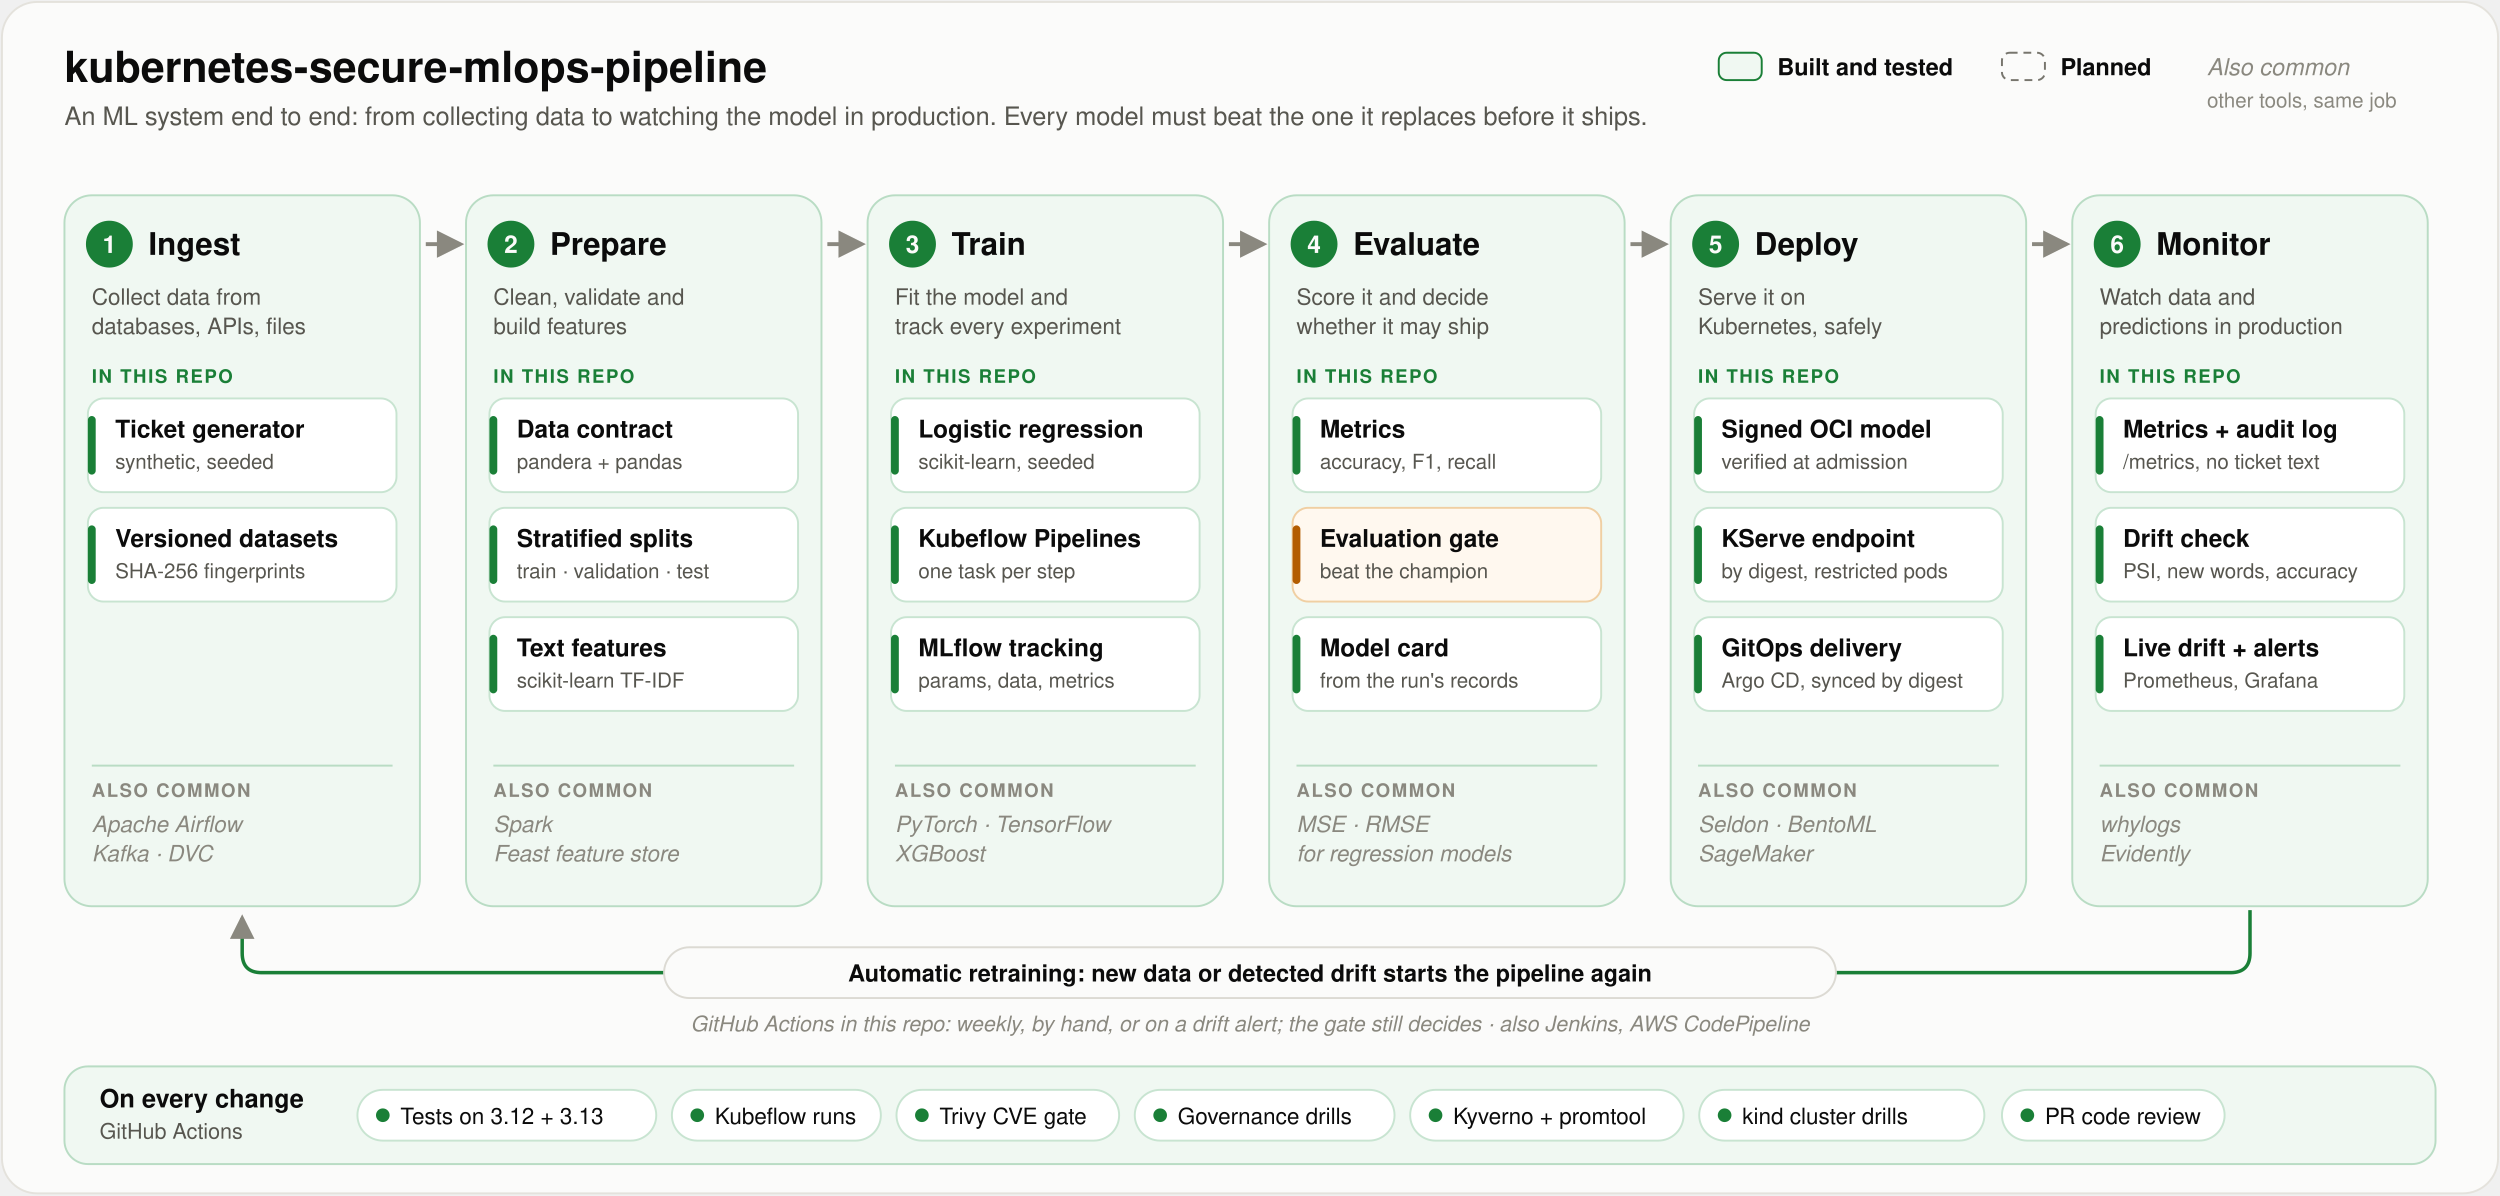
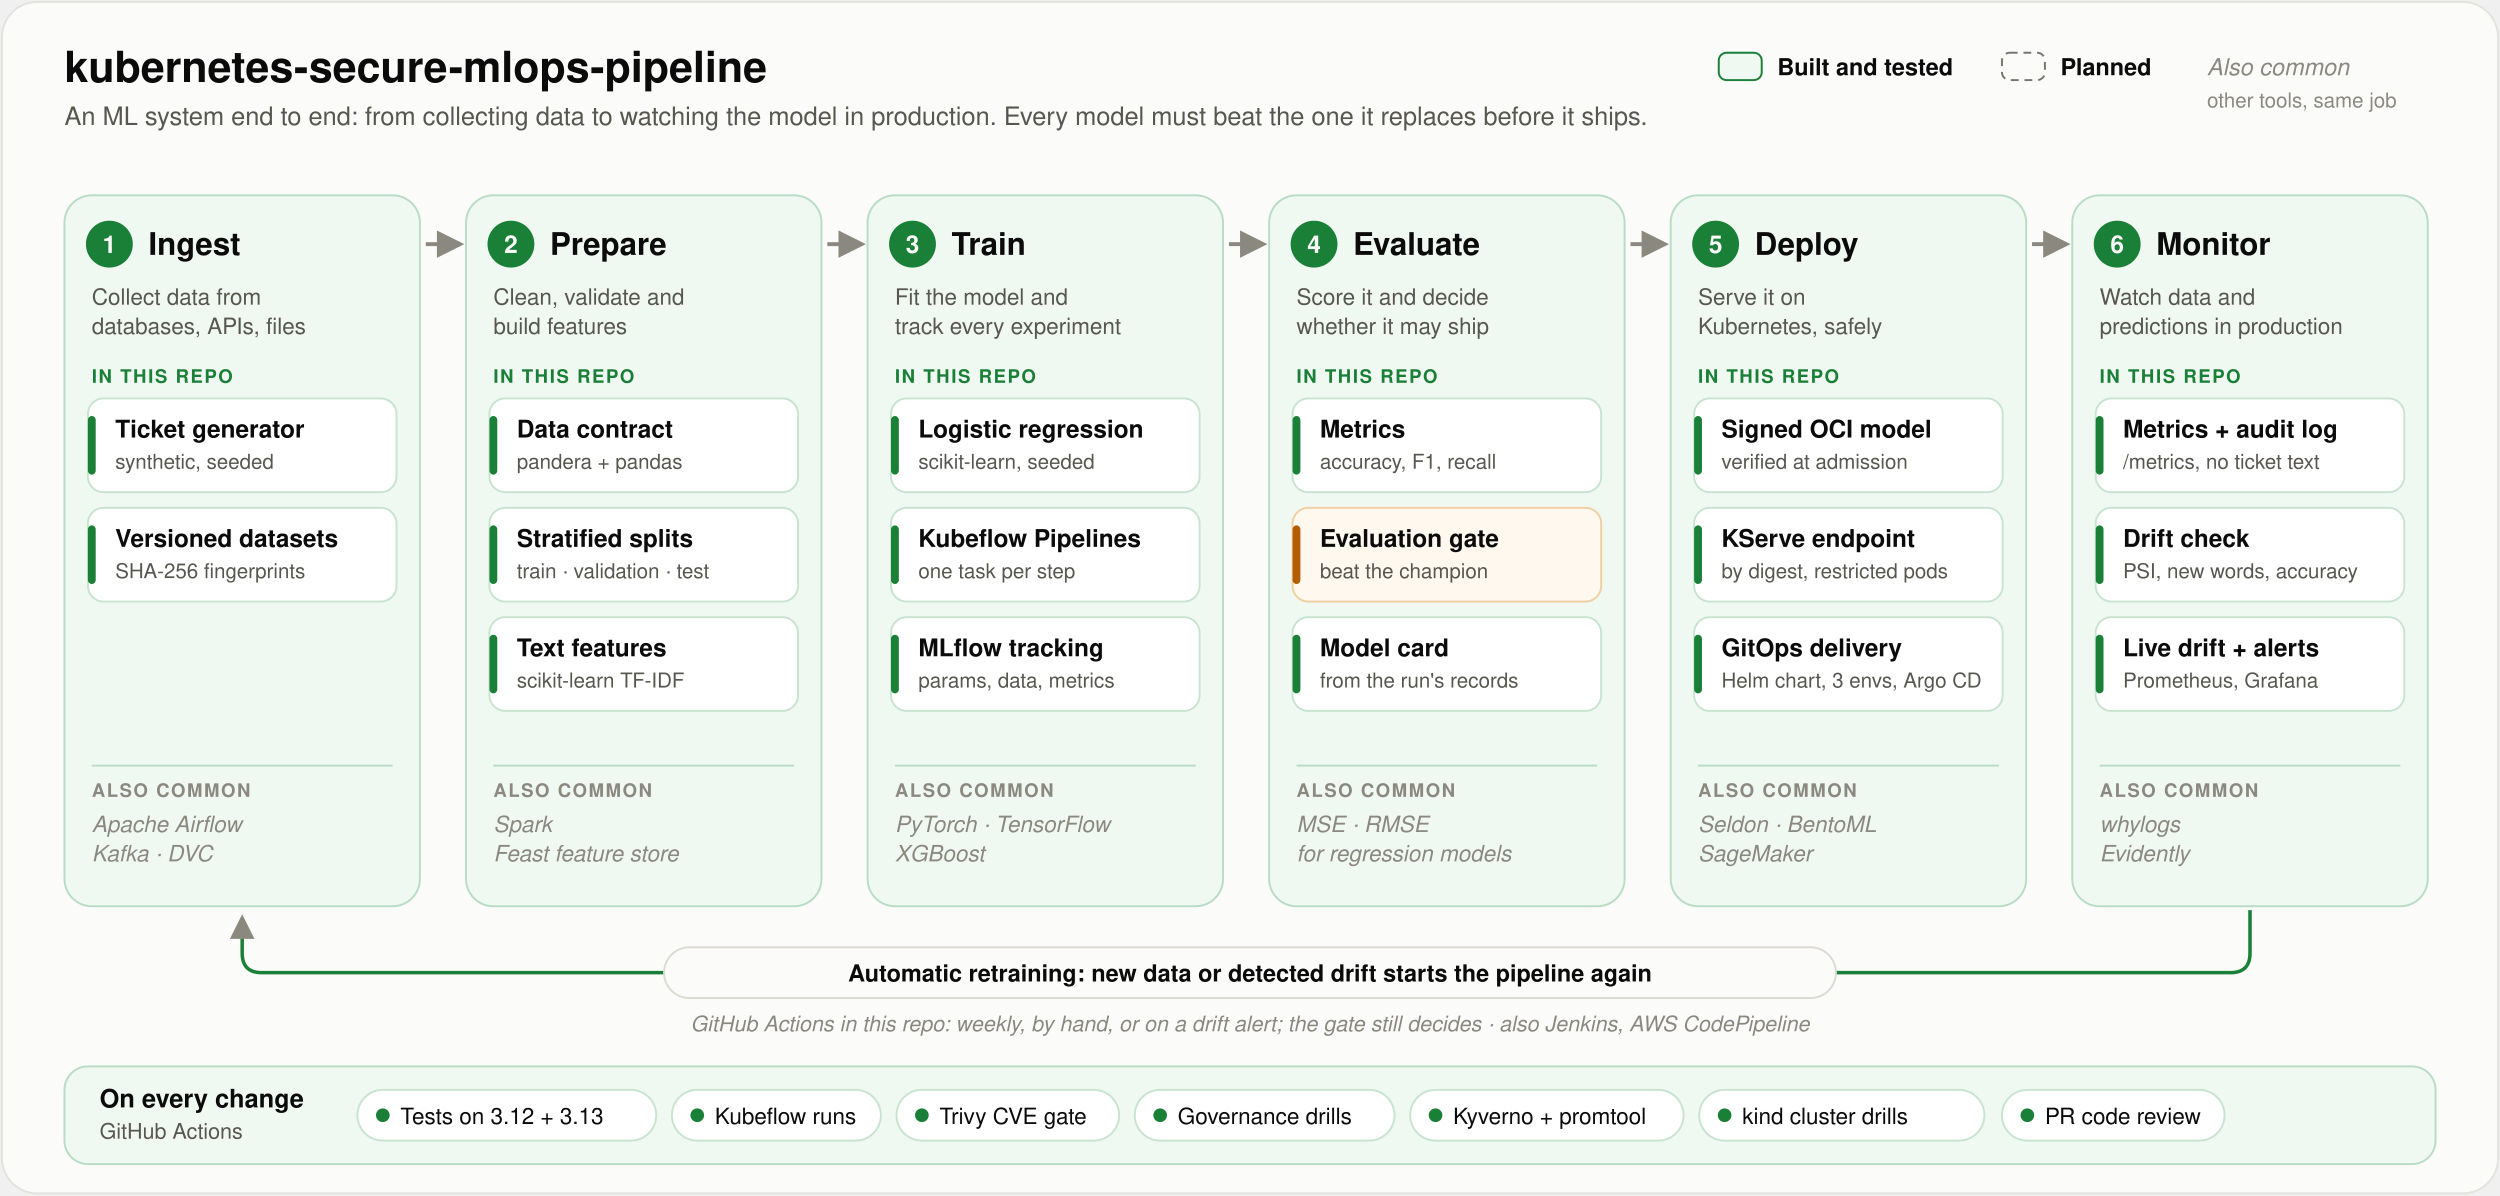
<svg xmlns="http://www.w3.org/2000/svg" width="1280" height="612" viewBox="0 0 1280 612" role="img" aria-labelledby="title desc" font-family="-apple-system, BlinkMacSystemFont, 'Segoe UI', Helvetica, Arial, sans-serif">
  <defs>
    <marker id="arrow" viewBox="0 0 10 10" refX="8.5" refY="5" markerWidth="7" markerHeight="7" orient="auto-start-reverse">
      <path d="M0 0 L10 5 L0 10 z" fill="#8a887f" />
    </marker>
  </defs>
  <rect x="1" y="1" width="1278" height="610" rx="18" fill="#fbfbfa" stroke="#e4e2dc" />
  <text x="33" y="42" font-size="22" font-weight="700" fill="#0b0b0b" text-anchor="start">kubernetes-secure-mlops-pipeline</text>
  <text x="33" y="64" font-size="13" font-weight="400" fill="#57564f" text-anchor="start">An ML system end to end: from collecting data to watching the model in production. Every model must beat the one it replaces before it ships.</text>
  <rect x="880" y="27" width="22" height="14" rx="4" fill="#f0f8f2" stroke="#1a7f37" />
  <text x="910" y="38.5" font-size="12" font-weight="600" fill="#0b0b0b" text-anchor="start">Built and tested</text>
  <rect x="1025" y="27" width="22" height="14" rx="4" fill="#fbfbfa" stroke="#77756d" stroke-dasharray="4 3" />
  <text x="1055" y="38.5" font-size="12" font-weight="600" fill="#0b0b0b" text-anchor="start">Planned</text>
  <text x="1130" y="38.5" font-size="12" font-weight="500" fill="#8a887f" text-anchor="start" font-style="italic">Also common</text>
  <text x="1130" y="55" font-size="10.5" font-weight="400" fill="#8a887f" text-anchor="start">other tools, same job</text>
  <rect x="33" y="100" width="182" height="364" rx="14" fill="#f0f8f2" stroke="#b9dcc4" />
  <circle cx="56" cy="125" r="12" fill="#1a7f37" />
  <text x="56" y="129.5" font-size="12.5" font-weight="700" fill="#fbfbfa" text-anchor="middle">1</text>
  <text x="76" y="130.5" font-size="16" font-weight="700" fill="#0b0b0b" text-anchor="start">Ingest</text>
  <text x="47" y="156" font-size="11.5" font-weight="400" fill="#57564f" text-anchor="start">Collect data from</text>
  <text x="47" y="171" font-size="11.5" font-weight="400" fill="#57564f" text-anchor="start">databases, APIs, files</text>
  <text x="47" y="196" font-size="9.5" font-weight="700" fill="#1a7f37" text-anchor="start" letter-spacing="0.8">IN THIS REPO</text>
  <rect x="45.0" y="204" width="158" height="48" rx="8" fill="#ffffff" stroke="#c8e4d1" />
  <rect x="45.0" y="213" width="4" height="30" rx="2" fill="#1a7f37" />
  <text x="59" y="224" font-size="12.5" font-weight="600" fill="#0b0b0b" text-anchor="start">Ticket generator</text>
  <text x="59" y="240" font-size="10.5" font-weight="400" fill="#57564f" text-anchor="start">synthetic, seeded</text>
  <rect x="45.0" y="260" width="158" height="48" rx="8" fill="#ffffff" stroke="#c8e4d1" />
  <rect x="45.0" y="269" width="4" height="30" rx="2" fill="#1a7f37" />
  <text x="59" y="280" font-size="12.5" font-weight="600" fill="#0b0b0b" text-anchor="start">Versioned datasets</text>
  <text x="59" y="296" font-size="10.5" font-weight="400" fill="#57564f" text-anchor="start">SHA-256 fingerprints</text>
  <line x1="47" y1="392" x2="201" y2="392" stroke="#b9dcc4" />
  <text x="47" y="408" font-size="9.5" font-weight="700" fill="#8a887f" text-anchor="start" letter-spacing="0.8">ALSO COMMON</text>
  <text x="47" y="426" font-size="11.5" font-weight="500" fill="#8a887f" text-anchor="start" font-style="italic">Apache Airflow</text>
  <text x="47" y="441" font-size="11.5" font-weight="500" fill="#8a887f" text-anchor="start" font-style="italic">Kafka · DVC</text>
  <rect x="238.6" y="100" width="182" height="364" rx="14" fill="#f0f8f2" stroke="#b9dcc4" />
  <circle cx="261.6" cy="125" r="12" fill="#1a7f37" />
  <text x="261.6" y="129.5" font-size="12.5" font-weight="700" fill="#fbfbfa" text-anchor="middle">2</text>
  <text x="281.6" y="130.5" font-size="16" font-weight="700" fill="#0b0b0b" text-anchor="start">Prepare</text>
  <text x="252.6" y="156" font-size="11.5" font-weight="400" fill="#57564f" text-anchor="start">Clean, validate and</text>
  <text x="252.6" y="171" font-size="11.5" font-weight="400" fill="#57564f" text-anchor="start">build features</text>
  <text x="252.6" y="196" font-size="9.5" font-weight="700" fill="#1a7f37" text-anchor="start" letter-spacing="0.8">IN THIS REPO</text>
  <rect x="250.6" y="204" width="158" height="48" rx="8" fill="#ffffff" stroke="#c8e4d1" />
  <rect x="250.6" y="213" width="4" height="30" rx="2" fill="#1a7f37" />
  <text x="264.6" y="224" font-size="12.5" font-weight="600" fill="#0b0b0b" text-anchor="start">Data contract</text>
  <text x="264.6" y="240" font-size="10.5" font-weight="400" fill="#57564f" text-anchor="start">pandera + pandas</text>
  <rect x="250.6" y="260" width="158" height="48" rx="8" fill="#ffffff" stroke="#c8e4d1" />
  <rect x="250.6" y="269" width="4" height="30" rx="2" fill="#1a7f37" />
  <text x="264.6" y="280" font-size="12.5" font-weight="600" fill="#0b0b0b" text-anchor="start">Stratified splits</text>
  <text x="264.6" y="296" font-size="10.5" font-weight="400" fill="#57564f" text-anchor="start">train · validation · test</text>
  <rect x="250.6" y="316" width="158" height="48" rx="8" fill="#ffffff" stroke="#c8e4d1" />
  <rect x="250.6" y="325" width="4" height="30" rx="2" fill="#1a7f37" />
  <text x="264.6" y="336" font-size="12.5" font-weight="600" fill="#0b0b0b" text-anchor="start">Text features</text>
  <text x="264.6" y="352" font-size="10.5" font-weight="400" fill="#57564f" text-anchor="start">scikit-learn TF-IDF</text>
  <line x1="252.6" y1="392" x2="406.6" y2="392" stroke="#b9dcc4" />
  <text x="252.6" y="408" font-size="9.5" font-weight="700" fill="#8a887f" text-anchor="start" letter-spacing="0.8">ALSO COMMON</text>
  <text x="252.6" y="426" font-size="11.5" font-weight="500" fill="#8a887f" text-anchor="start" font-style="italic">Spark</text>
  <text x="252.6" y="441" font-size="11.5" font-weight="500" fill="#8a887f" text-anchor="start" font-style="italic">Feast feature store</text>
  <rect x="444.2" y="100" width="182" height="364" rx="14" fill="#f0f8f2" stroke="#b9dcc4" />
  <circle cx="467.2" cy="125" r="12" fill="#1a7f37" />
  <text x="467.2" y="129.5" font-size="12.5" font-weight="700" fill="#fbfbfa" text-anchor="middle">3</text>
  <text x="487.2" y="130.5" font-size="16" font-weight="700" fill="#0b0b0b" text-anchor="start">Train</text>
  <text x="458.2" y="156" font-size="11.5" font-weight="400" fill="#57564f" text-anchor="start">Fit the model and</text>
  <text x="458.2" y="171" font-size="11.5" font-weight="400" fill="#57564f" text-anchor="start">track every experiment</text>
  <text x="458.2" y="196" font-size="9.5" font-weight="700" fill="#1a7f37" text-anchor="start" letter-spacing="0.8">IN THIS REPO</text>
  <rect x="456.2" y="204" width="158" height="48" rx="8" fill="#ffffff" stroke="#c8e4d1" />
  <rect x="456.2" y="213" width="4" height="30" rx="2" fill="#1a7f37" />
  <text x="470.2" y="224" font-size="12.5" font-weight="600" fill="#0b0b0b" text-anchor="start">Logistic regression</text>
  <text x="470.2" y="240" font-size="10.5" font-weight="400" fill="#57564f" text-anchor="start">scikit-learn, seeded</text>
  <rect x="456.2" y="260" width="158" height="48" rx="8" fill="#ffffff" stroke="#c8e4d1" />
  <rect x="456.2" y="269" width="4" height="30" rx="2" fill="#1a7f37" />
  <text x="470.2" y="280" font-size="12.5" font-weight="600" fill="#0b0b0b" text-anchor="start">Kubeflow Pipelines</text>
  <text x="470.2" y="296" font-size="10.5" font-weight="400" fill="#57564f" text-anchor="start">one task per step</text>
  <rect x="456.2" y="316" width="158" height="48" rx="8" fill="#ffffff" stroke="#c8e4d1" />
  <rect x="456.2" y="325" width="4" height="30" rx="2" fill="#1a7f37" />
  <text x="470.2" y="336" font-size="12.5" font-weight="600" fill="#0b0b0b" text-anchor="start">MLflow tracking</text>
  <text x="470.2" y="352" font-size="10.5" font-weight="400" fill="#57564f" text-anchor="start">params, data, metrics</text>
  <line x1="458.2" y1="392" x2="612.2" y2="392" stroke="#b9dcc4" />
  <text x="458.2" y="408" font-size="9.5" font-weight="700" fill="#8a887f" text-anchor="start" letter-spacing="0.8">ALSO COMMON</text>
  <text x="458.2" y="426" font-size="11.5" font-weight="500" fill="#8a887f" text-anchor="start" font-style="italic">PyTorch · TensorFlow</text>
  <text x="458.2" y="441" font-size="11.5" font-weight="500" fill="#8a887f" text-anchor="start" font-style="italic">XGBoost</text>
  <rect x="649.8" y="100" width="182" height="364" rx="14" fill="#f0f8f2" stroke="#b9dcc4" />
  <circle cx="672.8" cy="125" r="12" fill="#1a7f37" />
  <text x="672.8" y="129.5" font-size="12.5" font-weight="700" fill="#fbfbfa" text-anchor="middle">4</text>
  <text x="692.8" y="130.5" font-size="16" font-weight="700" fill="#0b0b0b" text-anchor="start">Evaluate</text>
  <text x="663.8" y="156" font-size="11.5" font-weight="400" fill="#57564f" text-anchor="start">Score it and decide</text>
  <text x="663.8" y="171" font-size="11.5" font-weight="400" fill="#57564f" text-anchor="start">whether it may ship</text>
  <text x="663.8" y="196" font-size="9.5" font-weight="700" fill="#1a7f37" text-anchor="start" letter-spacing="0.8">IN THIS REPO</text>
  <rect x="661.8" y="204" width="158" height="48" rx="8" fill="#ffffff" stroke="#c8e4d1" />
  <rect x="661.8" y="213" width="4" height="30" rx="2" fill="#1a7f37" />
  <text x="675.8" y="224" font-size="12.5" font-weight="600" fill="#0b0b0b" text-anchor="start">Metrics</text>
  <text x="675.8" y="240" font-size="10.5" font-weight="400" fill="#57564f" text-anchor="start">accuracy, F1, recall</text>
  <rect x="661.8" y="260" width="158" height="48" rx="8" fill="#fff8ef" stroke="#f0cfa3" />
  <rect x="661.8" y="269" width="4" height="30" rx="2" fill="#b35c00" />
  <text x="675.8" y="280" font-size="12.5" font-weight="600" fill="#0b0b0b" text-anchor="start">Evaluation gate</text>
  <text x="675.8" y="296" font-size="10.5" font-weight="400" fill="#57564f" text-anchor="start">beat the champion</text>
  <rect x="661.8" y="316" width="158" height="48" rx="8" fill="#ffffff" stroke="#c8e4d1" />
  <rect x="661.8" y="325" width="4" height="30" rx="2" fill="#1a7f37" />
  <text x="675.8" y="336" font-size="12.5" font-weight="600" fill="#0b0b0b" text-anchor="start">Model card</text>
  <text x="675.8" y="352" font-size="10.5" font-weight="400" fill="#57564f" text-anchor="start">from the run's records</text>
  <line x1="663.8" y1="392" x2="817.8" y2="392" stroke="#b9dcc4" />
  <text x="663.8" y="408" font-size="9.5" font-weight="700" fill="#8a887f" text-anchor="start" letter-spacing="0.8">ALSO COMMON</text>
  <text x="663.8" y="426" font-size="11.5" font-weight="500" fill="#8a887f" text-anchor="start" font-style="italic">MSE · RMSE</text>
  <text x="663.8" y="441" font-size="11.5" font-weight="500" fill="#8a887f" text-anchor="start" font-style="italic">for regression models</text>
  <rect x="855.4" y="100" width="182" height="364" rx="14" fill="#f0f8f2" stroke="#b9dcc4" />
  <circle cx="878.4" cy="125" r="12" fill="#1a7f37" />
  <text x="878.4" y="129.5" font-size="12.5" font-weight="700" fill="#fbfbfa" text-anchor="middle">5</text>
  <text x="898.4" y="130.5" font-size="16" font-weight="700" fill="#0b0b0b" text-anchor="start">Deploy</text>
  <text x="869.4" y="156" font-size="11.5" font-weight="400" fill="#57564f" text-anchor="start">Serve it on</text>
  <text x="869.4" y="171" font-size="11.5" font-weight="400" fill="#57564f" text-anchor="start">Kubernetes, safely</text>
  <text x="869.4" y="196" font-size="9.5" font-weight="700" fill="#1a7f37" text-anchor="start" letter-spacing="0.8">IN THIS REPO</text>
  <rect x="867.4" y="204" width="158" height="48" rx="8" fill="#ffffff" stroke="#c8e4d1" />
  <rect x="867.4" y="213" width="4" height="30" rx="2" fill="#1a7f37" />
  <text x="881.4" y="224" font-size="12.5" font-weight="600" fill="#0b0b0b" text-anchor="start">Signed OCI model</text>
  <text x="881.4" y="240" font-size="10.5" font-weight="400" fill="#57564f" text-anchor="start">verified at admission</text>
  <rect x="867.4" y="260" width="158" height="48" rx="8" fill="#ffffff" stroke="#c8e4d1" />
  <rect x="867.4" y="269" width="4" height="30" rx="2" fill="#1a7f37" />
  <text x="881.4" y="280" font-size="12.5" font-weight="600" fill="#0b0b0b" text-anchor="start">KServe endpoint</text>
  <text x="881.4" y="296" font-size="10.5" font-weight="400" fill="#57564f" text-anchor="start">by digest, restricted pods</text>
  <rect x="867.4" y="316" width="158" height="48" rx="8" fill="#ffffff" stroke="#c8e4d1" />
  <rect x="867.4" y="325" width="4" height="30" rx="2" fill="#1a7f37" />
  <text x="881.4" y="336" font-size="12.5" font-weight="600" fill="#0b0b0b" text-anchor="start">GitOps delivery</text>
-   <text x="881.4" y="352" font-size="10.5" font-weight="400" fill="#57564f" text-anchor="start">Argo CD, synced by digest</text>
+   <text x="881.4" y="352" font-size="10.5" font-weight="400" fill="#57564f" text-anchor="start">Helm chart, 3 envs, Argo CD</text>
  <line x1="869.4" y1="392" x2="1023.4" y2="392" stroke="#b9dcc4" />
  <text x="869.4" y="408" font-size="9.5" font-weight="700" fill="#8a887f" text-anchor="start" letter-spacing="0.8">ALSO COMMON</text>
  <text x="869.4" y="426" font-size="11.5" font-weight="500" fill="#8a887f" text-anchor="start" font-style="italic">Seldon · BentoML</text>
  <text x="869.4" y="441" font-size="11.5" font-weight="500" fill="#8a887f" text-anchor="start" font-style="italic">SageMaker</text>
  <rect x="1061" y="100" width="182" height="364" rx="14" fill="#f0f8f2" stroke="#b9dcc4" />
  <circle cx="1084" cy="125" r="12" fill="#1a7f37" />
  <text x="1084" y="129.5" font-size="12.5" font-weight="700" fill="#fbfbfa" text-anchor="middle">6</text>
  <text x="1104" y="130.5" font-size="16" font-weight="700" fill="#0b0b0b" text-anchor="start">Monitor</text>
  <text x="1075" y="156" font-size="11.5" font-weight="400" fill="#57564f" text-anchor="start">Watch data and</text>
  <text x="1075" y="171" font-size="11.5" font-weight="400" fill="#57564f" text-anchor="start">predictions in production</text>
  <text x="1075" y="196" font-size="9.5" font-weight="700" fill="#1a7f37" text-anchor="start" letter-spacing="0.8">IN THIS REPO</text>
  <rect x="1073.0" y="204" width="158" height="48" rx="8" fill="#ffffff" stroke="#c8e4d1" />
  <rect x="1073.0" y="213" width="4" height="30" rx="2" fill="#1a7f37" />
  <text x="1087" y="224" font-size="12.5" font-weight="600" fill="#0b0b0b" text-anchor="start">Metrics + audit log</text>
  <text x="1087" y="240" font-size="10.5" font-weight="400" fill="#57564f" text-anchor="start">/metrics, no ticket text</text>
  <rect x="1073.0" y="260" width="158" height="48" rx="8" fill="#ffffff" stroke="#c8e4d1" />
  <rect x="1073.0" y="269" width="4" height="30" rx="2" fill="#1a7f37" />
  <text x="1087" y="280" font-size="12.5" font-weight="600" fill="#0b0b0b" text-anchor="start">Drift check</text>
  <text x="1087" y="296" font-size="10.5" font-weight="400" fill="#57564f" text-anchor="start">PSI, new words, accuracy</text>
  <rect x="1073.0" y="316" width="158" height="48" rx="8" fill="#ffffff" stroke="#c8e4d1" />
  <rect x="1073.0" y="325" width="4" height="30" rx="2" fill="#1a7f37" />
  <text x="1087" y="336" font-size="12.5" font-weight="600" fill="#0b0b0b" text-anchor="start">Live drift + alerts</text>
  <text x="1087" y="352" font-size="10.5" font-weight="400" fill="#57564f" text-anchor="start">Prometheus, Grafana</text>
  <line x1="1075" y1="392" x2="1229" y2="392" stroke="#b9dcc4" />
  <text x="1075" y="408" font-size="9.5" font-weight="700" fill="#8a887f" text-anchor="start" letter-spacing="0.8">ALSO COMMON</text>
  <text x="1075" y="426" font-size="11.5" font-weight="500" fill="#8a887f" text-anchor="start" font-style="italic">whylogs</text>
  <text x="1075" y="441" font-size="11.5" font-weight="500" fill="#8a887f" text-anchor="start" font-style="italic">Evidently</text>
  <line x1="218" y1="125" x2="235.6" y2="125" stroke="#8a887f" stroke-width="2" marker-end="url(#arrow)" />
  <line x1="423.6" y1="125" x2="441.2" y2="125" stroke="#8a887f" stroke-width="2" marker-end="url(#arrow)" />
  <line x1="629.2" y1="125" x2="646.8" y2="125" stroke="#8a887f" stroke-width="2" marker-end="url(#arrow)" />
  <line x1="834.8" y1="125" x2="852.4" y2="125" stroke="#8a887f" stroke-width="2" marker-end="url(#arrow)" />
  <line x1="1040.4" y1="125" x2="1058" y2="125" stroke="#8a887f" stroke-width="2" marker-end="url(#arrow)" />
  <path d="M1152 466 V488 Q1152 498 1142 498 H134 Q124 498 124 488 V470" fill="none" stroke="#1a7f37" stroke-width="1.8" marker-end="url(#arrow)" />
  <rect x="340" y="485" width="600" height="26" rx="13" fill="#fbfbfa" stroke="#dcdad3" />
  <text x="640" y="502.5" font-size="12" font-weight="600" fill="#0b0b0b" text-anchor="middle">Automatic retraining: new data or detected drift starts the pipeline again</text>
  <text x="640" y="528" font-size="11" font-weight="500" fill="#8a887f" text-anchor="middle" font-style="italic">GitHub Actions in this repo: weekly, by hand, or on a drift alert; the gate still decides · also Jenkins, AWS CodePipeline</text>
  <rect x="33" y="546" width="1214" height="50" rx="12" fill="#f0f8f2" stroke="#b9dcc4" />
  <text x="51" y="567" font-size="13" font-weight="700" fill="#0b0b0b" text-anchor="start">On every change</text>
  <text x="51" y="583" font-size="11" font-weight="400" fill="#57564f" text-anchor="start">GitHub Actions</text>
  <rect x="183" y="558" width="153" height="26" rx="13" fill="#ffffff" stroke="#c8e4d1" />
  <circle cx="196" cy="571" r="3.5" fill="#1a7f37" />
  <text x="205" y="575.5" font-size="11.5" font-weight="500" fill="#0b0b0b" text-anchor="start">Tests on 3.12 + 3.13</text>
  <rect x="344" y="558" width="107" height="26" rx="13" fill="#ffffff" stroke="#c8e4d1" />
  <circle cx="357" cy="571" r="3.5" fill="#1a7f37" />
  <text x="366" y="575.5" font-size="11.5" font-weight="500" fill="#0b0b0b" text-anchor="start">Kubeflow runs</text>
  <rect x="459" y="558" width="114" height="26" rx="13" fill="#ffffff" stroke="#c8e4d1" />
  <circle cx="472" cy="571" r="3.5" fill="#1a7f37" />
  <text x="481" y="575.5" font-size="11.5" font-weight="500" fill="#0b0b0b" text-anchor="start">Trivy CVE gate</text>
  <rect x="581" y="558" width="133" height="26" rx="13" fill="#ffffff" stroke="#c8e4d1" />
  <circle cx="594" cy="571" r="3.5" fill="#1a7f37" />
  <text x="603" y="575.5" font-size="11.5" font-weight="500" fill="#0b0b0b" text-anchor="start">Governance drills</text>
  <rect x="722" y="558" width="140" height="26" rx="13" fill="#ffffff" stroke="#c8e4d1" />
  <circle cx="735" cy="571" r="3.5" fill="#1a7f37" />
  <text x="744" y="575.5" font-size="11.5" font-weight="500" fill="#0b0b0b" text-anchor="start">Kyverno + promtool</text>
  <rect x="870" y="558" width="146" height="26" rx="13" fill="#ffffff" stroke="#c8e4d1" />
  <circle cx="883" cy="571" r="3.5" fill="#1a7f37" />
  <text x="892" y="575.5" font-size="11.5" font-weight="500" fill="#0b0b0b" text-anchor="start">kind cluster drills</text>
  <rect x="1025" y="558" width="114" height="26" rx="13" fill="#ffffff" stroke="#c8e4d1" />
  <circle cx="1038" cy="571" r="3.5" fill="#1a7f37" />
  <text x="1047" y="575.5" font-size="11.5" font-weight="500" fill="#0b0b0b" text-anchor="start">PR code review</text>
</svg>
